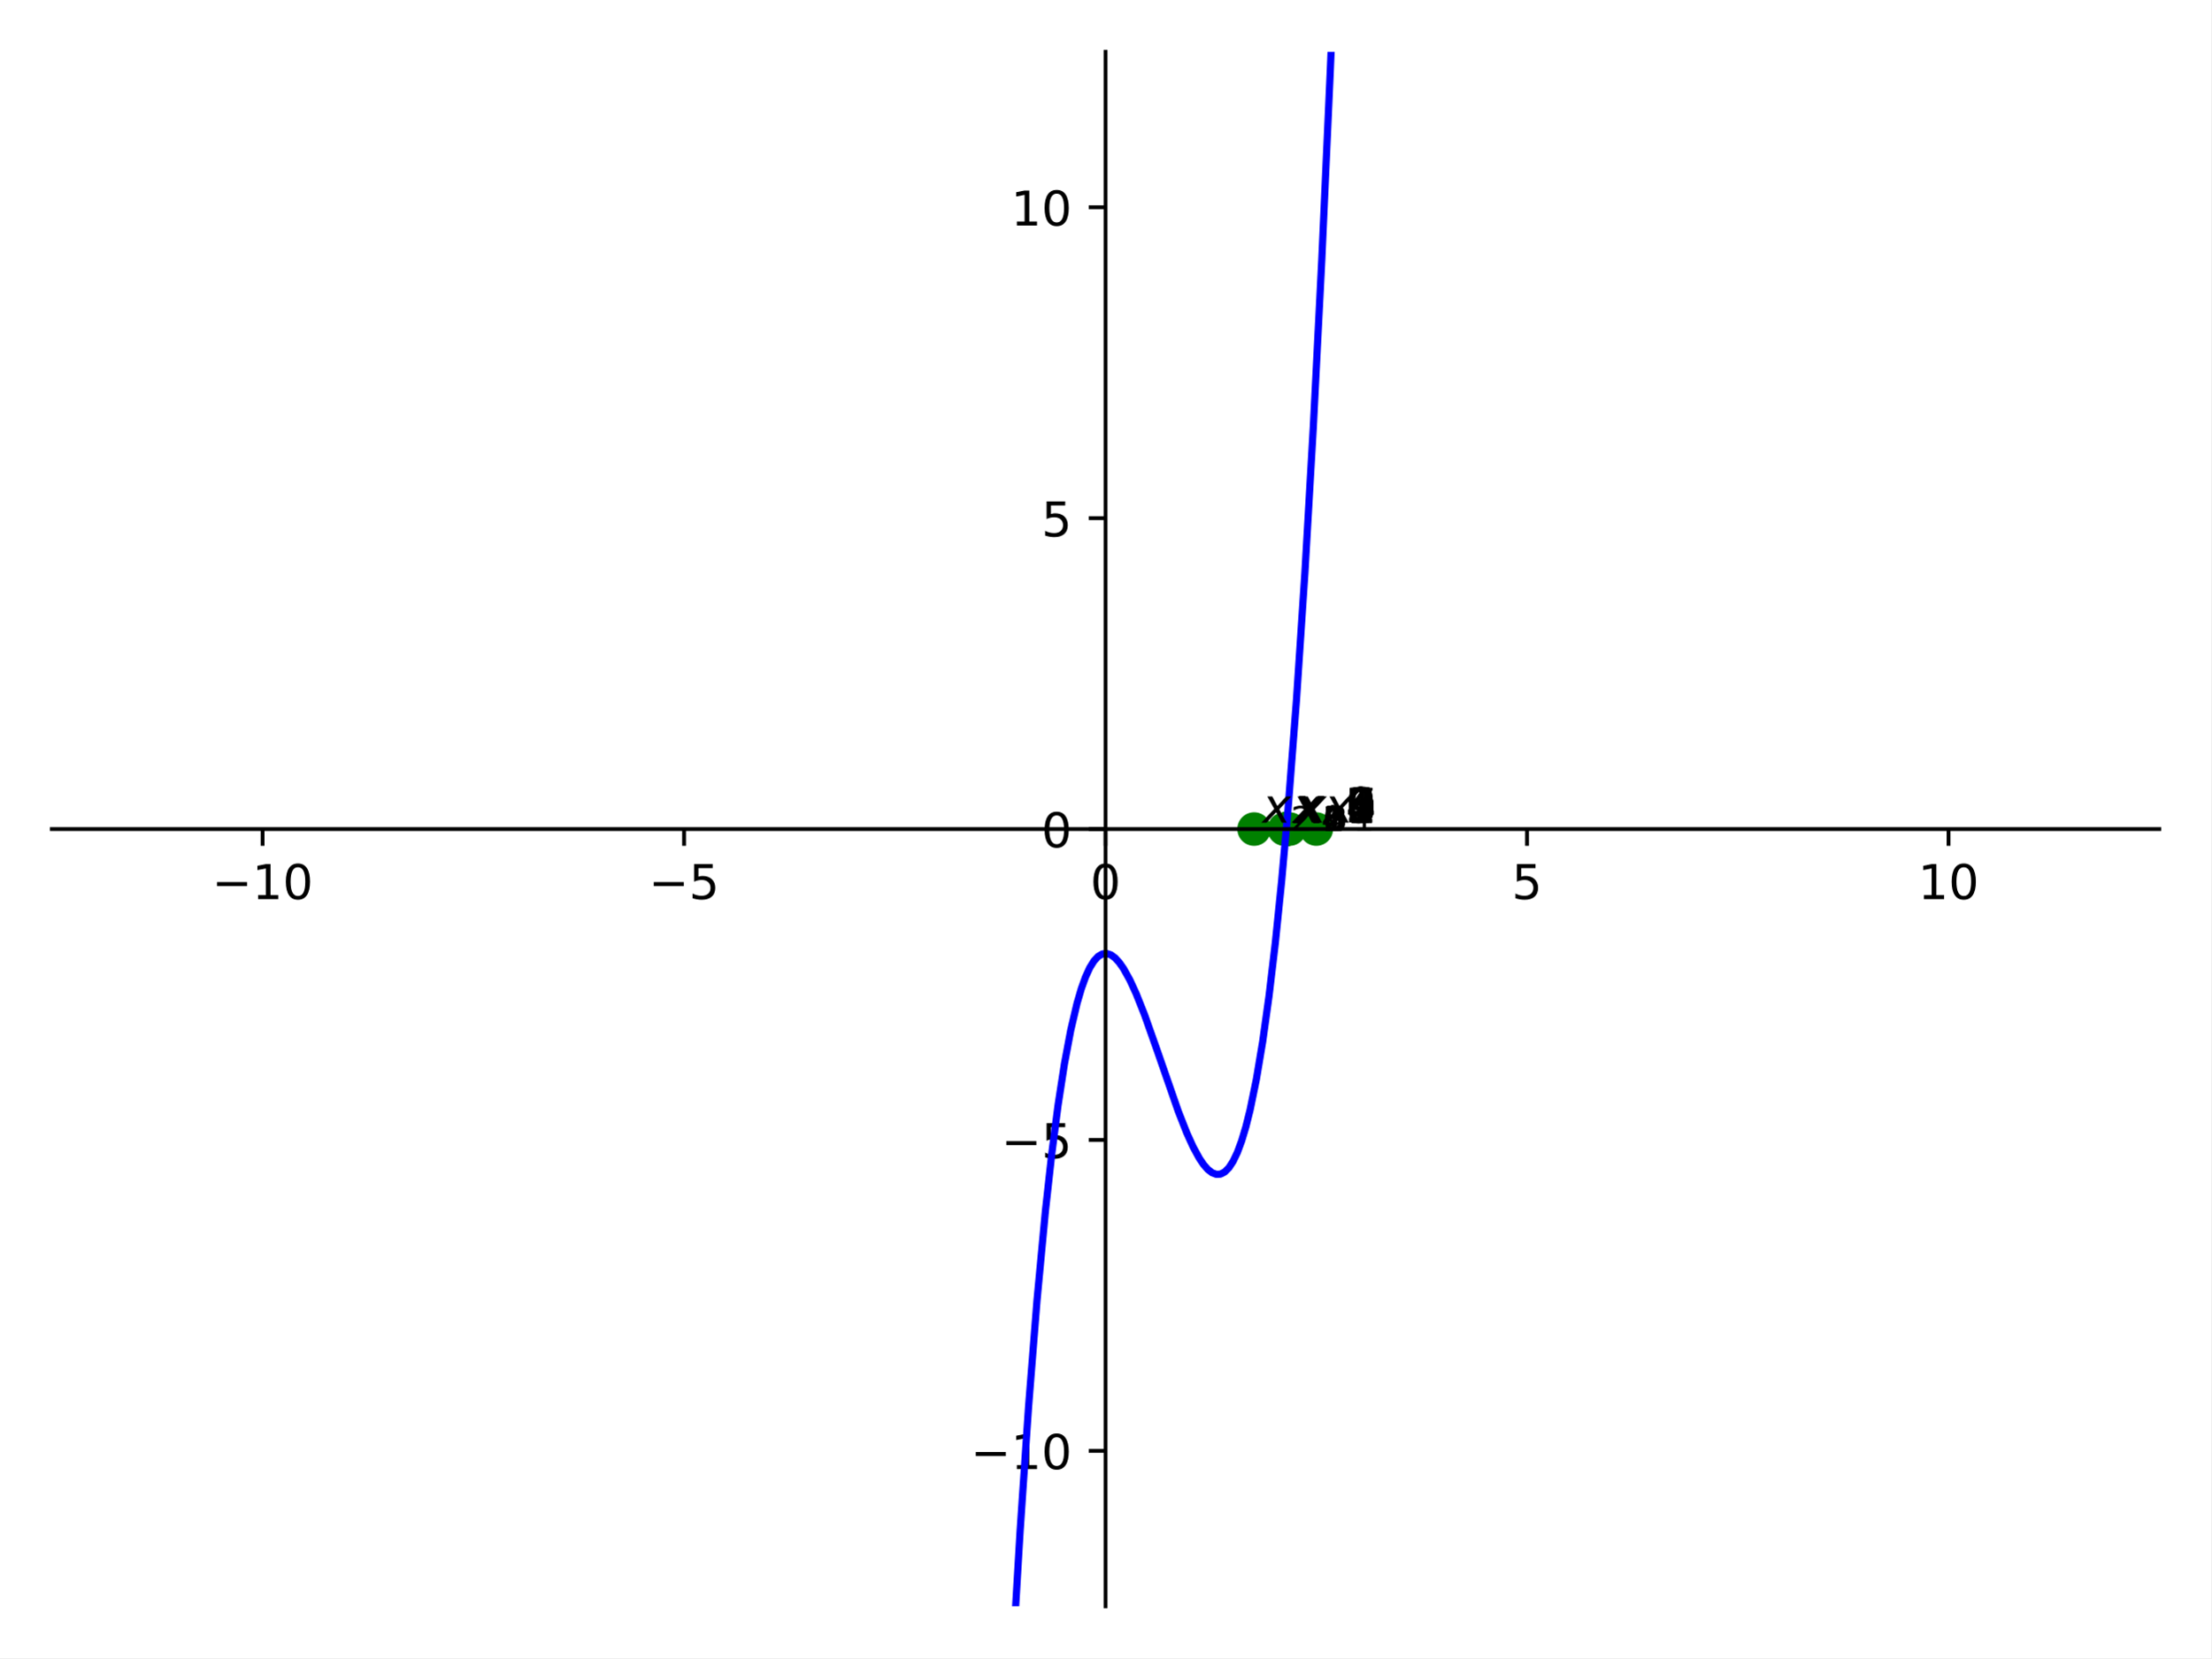
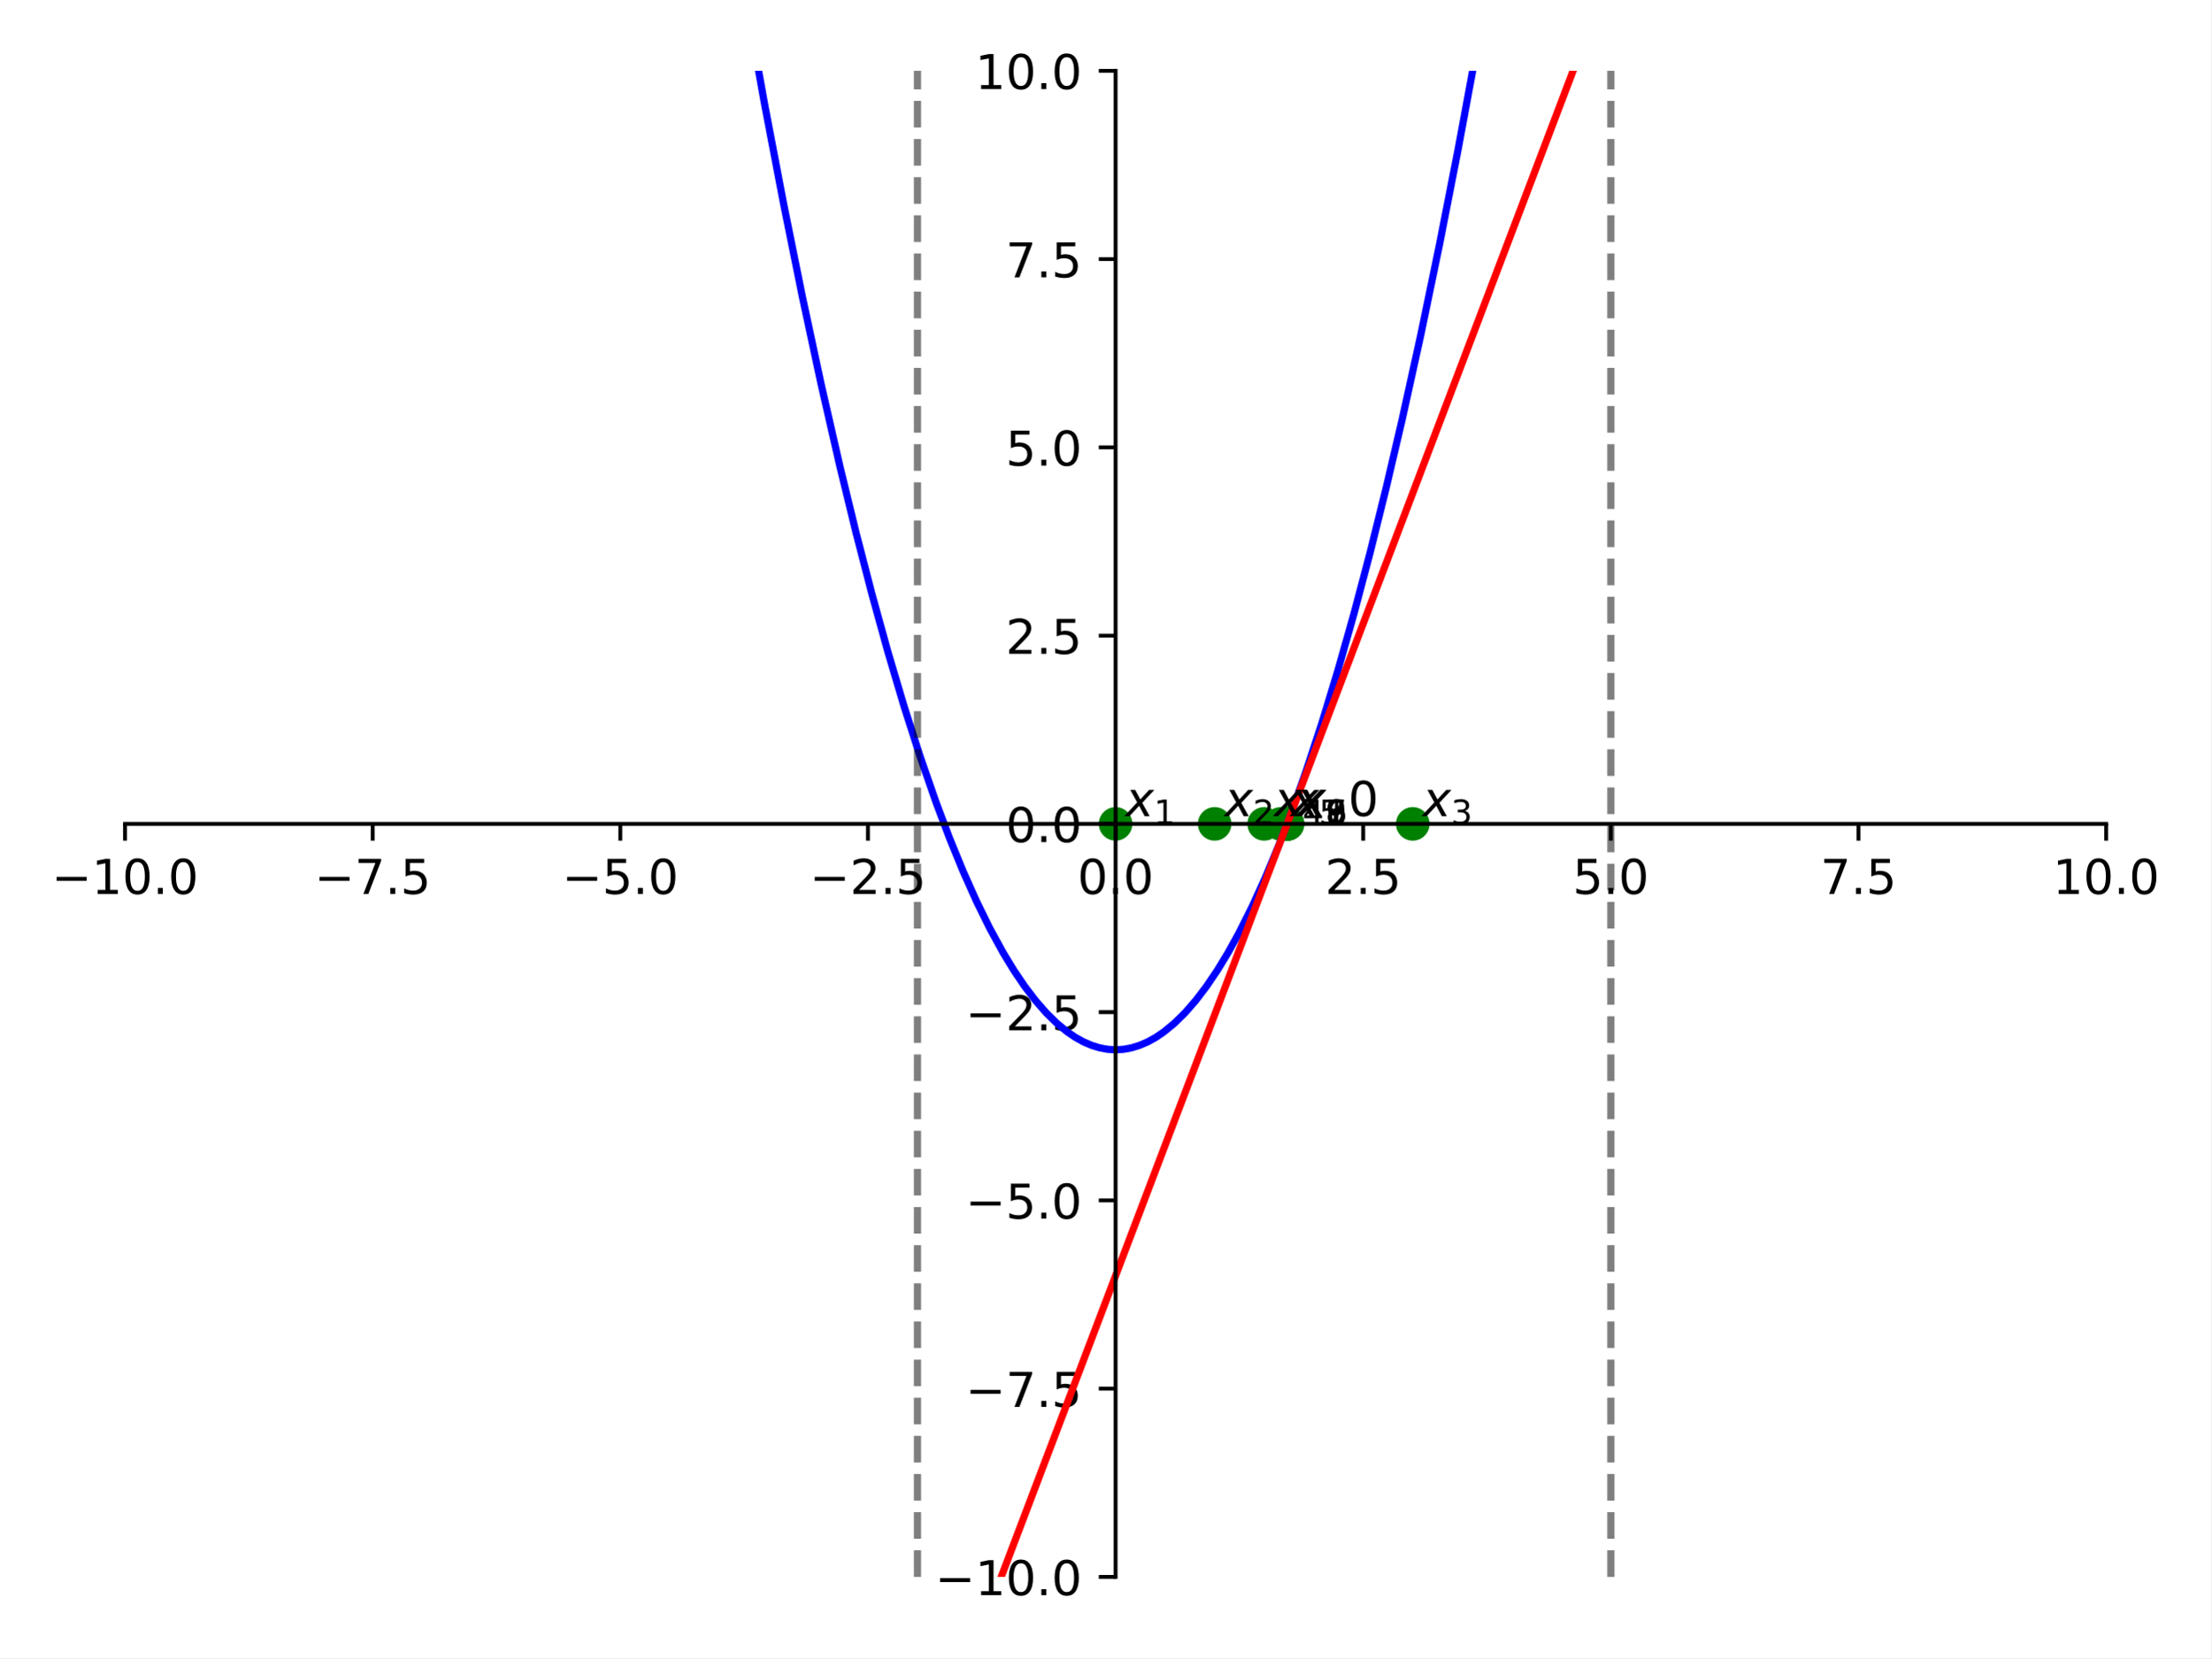
<svg xmlns="http://www.w3.org/2000/svg" xmlns:xlink="http://www.w3.org/1999/xlink" width="460.8pt" height="345.6pt" viewBox="0 0 460.8 345.6" version="1.1">
  <defs>
    <style type="text/css">*{stroke-linejoin: round; stroke-linecap: butt}</style>
  </defs>
  <g id="figure_1">
    <g id="patch_1">
      <path d="M 0 345.6  L 460.8 345.6  L 460.8 0  L 0 0  z " style="fill: #ffffff" />
    </g>
    <g id="axes_1">
      <g id="patch_2">
-         <path d="M 10.8 334.8  L 450 334.8  L 450 10.8  L 10.8 10.8  z " style="fill: #ffffff" />
+         <path d="M 26.055 328.68  L 438.93 328.68  L 438.93 14.76  L 26.055 14.76  z " style="fill: #ffffff" />
      </g>
      <g id="PathCollection_1">
        <defs>
-           <path id="mcf31805143" d="M 0 3  C 0.796 3 1.559 2.684 2.121 2.121  C 2.684 1.559 3 0.796 3 0  C 3 -0.796 2.684 -1.559 2.121 -2.121  C 1.559 -2.684 0.796 -3 0 -3  C -0.796 -3 -1.559 -2.684 -2.121 -2.121  C -2.684 -1.559 -3 -0.796 -3 0  C -3 0.796 -2.684 1.559 -2.121 2.121  C -1.559 2.684 -0.796 3 0 3  z " style="stroke: #008000" />
+           <path id="m80abec6e45" d="M 0 3  C 0.796 3 1.559 2.684 2.121 2.121  C 2.684 1.559 3 0.796 3 0  C 3 -0.796 2.684 -1.559 2.121 -2.121  C 1.559 -2.684 0.796 -3 0 -3  C -0.796 -3 -1.559 -2.684 -2.121 -2.121  C -2.684 -1.559 -3 -0.796 -3 0  C -3 0.796 -2.684 1.559 -2.121 2.121  C -1.559 2.684 -0.796 3 0 3  z " style="stroke: #ff0000" />
        </defs>
-         <g clip-path="url(#p4a7c214a30)">
-           <use xlink:href="#mcf31805143" x="274.32" y="172.8" style="fill: #008000; stroke: #008000" />
-           <use xlink:href="#mcf31805143" x="261.364" y="172.8" style="fill: #008000; stroke: #008000" />
-           <use xlink:href="#mcf31805143" x="268.766" y="172.8" style="fill: #008000; stroke: #008000" />
-           <use xlink:href="#mcf31805143" x="267.659" y="172.8" style="fill: #008000; stroke: #008000" />
-           <use xlink:href="#mcf31805143" x="268.308" y="172.8" style="fill: #008000; stroke: #008000" />
-           <use xlink:href="#mcf31805143" x="267.95" y="172.8" style="fill: #008000; stroke: #008000" />
-           <use xlink:href="#mcf31805143" x="268.155" y="172.8" style="fill: #008000; stroke: #008000" />
-           <use xlink:href="#mcf31805143" x="268.04" y="172.8" style="fill: #008000; stroke: #008000" />
-           <use xlink:href="#mcf31805143" x="268.105" y="172.8" style="fill: #008000; stroke: #008000" />
-           <use xlink:href="#mcf31805143" x="268.068" y="172.8" style="fill: #008000; stroke: #008000" />
-           <use xlink:href="#mcf31805143" x="268.089" y="172.8" style="fill: #008000; stroke: #008000" />
-           <use xlink:href="#mcf31805143" x="268.077" y="172.8" style="fill: #008000; stroke: #008000" />
-           <use xlink:href="#mcf31805143" x="268.084" y="172.8" style="fill: #008000; stroke: #008000" />
-           <use xlink:href="#mcf31805143" x="268.08" y="172.8" style="fill: #008000; stroke: #008000" />
-           <use xlink:href="#mcf31805143" x="268.083" y="172.8" style="fill: #008000; stroke: #008000" />
-           <use xlink:href="#mcf31805143" x="268.081" y="172.8" style="fill: #008000; stroke: #008000" />
-           <use xlink:href="#mcf31805143" x="268.082" y="172.8" style="fill: #008000; stroke: #008000" />
-           <use xlink:href="#mcf31805143" x="268.082" y="172.8" style="fill: #008000; stroke: #008000" />
-           <use xlink:href="#mcf31805143" x="268.082" y="172.8" style="fill: #008000; stroke: #008000" />
-           <use xlink:href="#mcf31805143" x="268.082" y="172.8" style="fill: #008000; stroke: #008000" />
-           <use xlink:href="#mcf31805143" x="268.082" y="172.8" style="fill: #008000; stroke: #008000" />
-           <use xlink:href="#mcf31805143" x="268.082" y="172.8" style="fill: #008000; stroke: #008000" />
-           <use xlink:href="#mcf31805143" x="268.082" y="172.8" style="fill: #008000; stroke: #008000" />
-           <use xlink:href="#mcf31805143" x="268.082" y="172.8" style="fill: #008000; stroke: #008000" />
-           <use xlink:href="#mcf31805143" x="268.082" y="172.8" style="fill: #008000; stroke: #008000" />
-           <use xlink:href="#mcf31805143" x="268.082" y="172.8" style="fill: #008000; stroke: #008000" />
-           <use xlink:href="#mcf31805143" x="268.082" y="172.8" style="fill: #008000; stroke: #008000" />
-           <use xlink:href="#mcf31805143" x="268.082" y="172.8" style="fill: #008000; stroke: #008000" />
-           <use xlink:href="#mcf31805143" x="268.082" y="172.8" style="fill: #008000; stroke: #008000" />
-           <use xlink:href="#mcf31805143" x="268.082" y="172.8" style="fill: #008000; stroke: #008000" />
-           <use xlink:href="#mcf31805143" x="268.082" y="172.8" style="fill: #008000; stroke: #008000" />
+         <g clip-path="url(#p878ab0cb9c)">
+           <use xlink:href="#m80abec6e45" x="268.249" y="171.72" style="fill: #ff0000; stroke: #ff0000" />
+           <use xlink:href="#m80abec6e45" x="268.249" y="171.72" style="fill: #ff0000; stroke: #ff0000" />
+         </g>
+       </g>
+       <g id="PathCollection_2">
+         <defs>
+           <path id="m7162c93e93" d="M 0 3  C 0.796 3 1.559 2.684 2.121 2.121  C 2.684 1.559 3 0.796 3 0  C 3 -0.796 2.684 -1.559 2.121 -2.121  C 1.559 -2.684 0.796 -3 0 -3  C -0.796 -3 -1.559 -2.684 -2.121 -2.121  C -2.684 -1.559 -3 -0.796 -3 0  C -3 0.796 -2.684 1.559 -2.121 2.121  C -1.559 2.684 -0.796 3 0 3  z " style="stroke: #008000" />
+         </defs>
+         <g clip-path="url(#p878ab0cb9c)">
+           <use xlink:href="#m7162c93e93" x="232.493" y="171.72" style="fill: #008000; stroke: #008000" />
+           <use xlink:href="#m7162c93e93" x="253.136" y="171.72" style="fill: #008000; stroke: #008000" />
+           <use xlink:href="#m7162c93e93" x="294.424" y="171.72" style="fill: #008000; stroke: #008000" />
+           <use xlink:href="#m7162c93e93" x="263.458" y="171.72" style="fill: #008000; stroke: #008000" />
+           <use xlink:href="#m7162c93e93" x="266.899" y="171.72" style="fill: #008000; stroke: #008000" />
+           <use xlink:href="#m7162c93e93" x="268.347" y="171.72" style="fill: #008000; stroke: #008000" />
+           <use xlink:href="#m7162c93e93" x="268.247" y="171.72" style="fill: #008000; stroke: #008000" />
+           <use xlink:href="#m7162c93e93" x="268.249" y="171.72" style="fill: #008000; stroke: #008000" />
+           <use xlink:href="#m7162c93e93" x="268.249" y="171.72" style="fill: #008000; stroke: #008000" />
+           <use xlink:href="#m7162c93e93" x="268.249" y="171.72" style="fill: #008000; stroke: #008000" />
        </g>
      </g>
      <g id="matplotlib.axis_1">
        <g id="xtick_1">
          <g id="line2d_1">
            <defs>
-               <path id="m34702ac48c" d="M 0 0  L 0 3.5  " style="stroke: #000000; stroke-width: 0.8" />
+               <path id="mf313a3101a" d="M 0 0  L 0 3.5  " style="stroke: #000000; stroke-width: 0.8" />
            </defs>
            <g>
-               <use xlink:href="#m34702ac48c" x="54.72" y="172.8" style="stroke: #000000; stroke-width: 0.8" />
+               <use xlink:href="#mf313a3101a" x="26.055" y="171.72" style="stroke: #000000; stroke-width: 0.8" />
            </g>
          </g>
          <g id="text_1">
-             <g transform="translate(44.16766 187.3984) scale(0.1 -0.1)">
+             <g transform="translate(10.73234 186.3184) scale(0.1 -0.1)">
              <defs>
                <path id="DejaVuSans-2212" d="M 678 2272  L 4684 2272  L 4684 1741  L 678 1741  L 678 2272  z " transform="scale(0.015625)" />
                <path id="DejaVuSans-31" d="M 794 531  L 1825 531  L 1825 4091  L 703 3866  L 703 4441  L 1819 4666  L 2450 4666  L 2450 531  L 3481 531  L 3481 0  L 794 0  L 794 531  z " transform="scale(0.015625)" />
                <path id="DejaVuSans-30" d="M 2034 4250  Q 1547 4250 1301 3770  Q 1056 3291 1056 2328  Q 1056 1369 1301 889  Q 1547 409 2034 409  Q 2525 409 2770 889  Q 3016 1369 3016 2328  Q 3016 3291 2770 3770  Q 2525 4250 2034 4250  z M 2034 4750  Q 2819 4750 3233 4129  Q 3647 3509 3647 2328  Q 3647 1150 3233 529  Q 2819 -91 2034 -91  Q 1250 -91 836 529  Q 422 1150 422 2328  Q 422 3509 836 4129  Q 1250 4750 2034 4750  z " transform="scale(0.015625)" />
+                 <path id="DejaVuSans-2e" d="M 684 794  L 1344 794  L 1344 0  L 684 0  L 684 794  z " transform="scale(0.015625)" />
              </defs>
              <use xlink:href="#DejaVuSans-2212" />
              <use xlink:href="#DejaVuSans-31" x="83.789" />
              <use xlink:href="#DejaVuSans-30" x="147.412" />
+               <use xlink:href="#DejaVuSans-2e" x="211.035" />
+               <use xlink:href="#DejaVuSans-30" x="242.822" />
            </g>
          </g>
        </g>
        <g id="xtick_2">
          <g id="line2d_2">
            <g>
-               <use xlink:href="#m34702ac48c" x="142.56" y="172.8" style="stroke: #000000; stroke-width: 0.8" />
+               <use xlink:href="#mf313a3101a" x="77.664" y="171.72" style="stroke: #000000; stroke-width: 0.8" />
            </g>
          </g>
          <g id="text_2">
-             <g transform="translate(135.1889 187.3984) scale(0.1 -0.1)">
+             <g transform="translate(65.52297 186.3184) scale(0.1 -0.1)">
              <defs>
+                 <path id="DejaVuSans-37" d="M 525 4666  L 3525 4666  L 3525 4397  L 1831 0  L 1172 0  L 2766 4134  L 525 4134  L 525 4666  z " transform="scale(0.015625)" />
                <path id="DejaVuSans-35" d="M 691 4666  L 3169 4666  L 3169 4134  L 1269 4134  L 1269 2991  Q 1406 3038 1543 3061  Q 1681 3084 1819 3084  Q 2600 3084 3056 2656  Q 3513 2228 3513 1497  Q 3513 744 3044 326  Q 2575 -91 1722 -91  Q 1428 -91 1123 -41  Q 819 9 494 109  L 494 744  Q 775 591 1075 516  Q 1375 441 1709 441  Q 2250 441 2565 725  Q 2881 1009 2881 1497  Q 2881 1984 2565 2268  Q 2250 2553 1709 2553  Q 1456 2553 1204 2497  Q 953 2441 691 2322  L 691 4666  z " transform="scale(0.015625)" />
              </defs>
              <use xlink:href="#DejaVuSans-2212" />
-               <use xlink:href="#DejaVuSans-35" x="83.789" />
+               <use xlink:href="#DejaVuSans-37" x="83.789" />
+               <use xlink:href="#DejaVuSans-2e" x="147.412" />
+               <use xlink:href="#DejaVuSans-35" x="179.199" />
            </g>
          </g>
        </g>
        <g id="xtick_3">
          <g id="line2d_3">
            <g>
-               <use xlink:href="#m34702ac48c" x="230.4" y="172.8" style="stroke: #000000; stroke-width: 0.8" />
+               <use xlink:href="#mf313a3101a" x="129.274" y="171.72" style="stroke: #000000; stroke-width: 0.8" />
            </g>
          </g>
          <g id="text_3">
-             <g transform="translate(227.2188 187.3984) scale(0.1 -0.1)">
-               <use xlink:href="#DejaVuSans-30" />
+             <g transform="translate(117.1323 186.3184) scale(0.1 -0.1)">
+               <use xlink:href="#DejaVuSans-2212" />
+               <use xlink:href="#DejaVuSans-35" x="83.789" />
+               <use xlink:href="#DejaVuSans-2e" x="147.412" />
+               <use xlink:href="#DejaVuSans-30" x="179.199" />
            </g>
          </g>
        </g>
        <g id="xtick_4">
          <g id="line2d_4">
            <g>
-               <use xlink:href="#m34702ac48c" x="318.24" y="172.8" style="stroke: #000000; stroke-width: 0.8" />
+               <use xlink:href="#mf313a3101a" x="180.883" y="171.72" style="stroke: #000000; stroke-width: 0.8" />
            </g>
          </g>
          <g id="text_4">
-             <g transform="translate(315.0587 187.3984) scale(0.1 -0.1)">
-               <use xlink:href="#DejaVuSans-35" />
+             <g transform="translate(168.7417 186.3184) scale(0.1 -0.1)">
+               <defs>
+                 <path id="DejaVuSans-32" d="M 1228 531  L 3431 531  L 3431 0  L 469 0  L 469 531  Q 828 903 1448 1529  Q 2069 2156 2228 2338  Q 2531 2678 2651 2914  Q 2772 3150 2772 3378  Q 2772 3750 2511 3984  Q 2250 4219 1831 4219  Q 1534 4219 1204 4116  Q 875 4013 500 3803  L 500 4441  Q 881 4594 1212 4672  Q 1544 4750 1819 4750  Q 2544 4750 2975 4387  Q 3406 4025 3406 3419  Q 3406 3131 3298 2873  Q 3191 2616 2906 2266  Q 2828 2175 2409 1742  Q 1991 1309 1228 531  z " transform="scale(0.015625)" />
+               </defs>
+               <use xlink:href="#DejaVuSans-2212" />
+               <use xlink:href="#DejaVuSans-32" x="83.789" />
+               <use xlink:href="#DejaVuSans-2e" x="147.412" />
+               <use xlink:href="#DejaVuSans-35" x="179.199" />
            </g>
          </g>
        </g>
        <g id="xtick_5">
          <g id="line2d_5">
            <g>
-               <use xlink:href="#m34702ac48c" x="406.08" y="172.8" style="stroke: #000000; stroke-width: 0.8" />
+               <use xlink:href="#mf313a3101a" x="232.493" y="171.72" style="stroke: #000000; stroke-width: 0.8" />
            </g>
          </g>
          <g id="text_5">
-             <g transform="translate(399.7175 187.3984) scale(0.1 -0.1)">
+             <g transform="translate(224.5409 186.3184) scale(0.1 -0.1)">
+               <use xlink:href="#DejaVuSans-30" />
+               <use xlink:href="#DejaVuSans-2e" x="63.623" />
+               <use xlink:href="#DejaVuSans-30" x="95.41" />
+             </g>
+           </g>
+         </g>
+         <g id="xtick_6">
+           <g id="line2d_6">
+             <g>
+               <use xlink:href="#mf313a3101a" x="284.102" y="171.72" style="stroke: #000000; stroke-width: 0.8" />
+             </g>
+           </g>
+           <g id="text_6">
+             <g transform="translate(276.1503 186.3184) scale(0.1 -0.1)">
+               <use xlink:href="#DejaVuSans-32" />
+               <use xlink:href="#DejaVuSans-2e" x="63.623" />
+               <use xlink:href="#DejaVuSans-35" x="95.41" />
+             </g>
+           </g>
+         </g>
+         <g id="xtick_7">
+           <g id="line2d_7">
+             <g>
+               <use xlink:href="#mf313a3101a" x="335.711" y="171.72" style="stroke: #000000; stroke-width: 0.8" />
+             </g>
+           </g>
+           <g id="text_7">
+             <g transform="translate(327.7597 186.3184) scale(0.1 -0.1)">
+               <use xlink:href="#DejaVuSans-35" />
+               <use xlink:href="#DejaVuSans-2e" x="63.623" />
+               <use xlink:href="#DejaVuSans-30" x="95.41" />
+             </g>
+           </g>
+         </g>
+         <g id="xtick_8">
+           <g id="line2d_8">
+             <g>
+               <use xlink:href="#mf313a3101a" x="387.321" y="171.72" style="stroke: #000000; stroke-width: 0.8" />
+             </g>
+           </g>
+           <g id="text_8">
+             <g transform="translate(379.3691 186.3184) scale(0.1 -0.1)">
+               <use xlink:href="#DejaVuSans-37" />
+               <use xlink:href="#DejaVuSans-2e" x="63.623" />
+               <use xlink:href="#DejaVuSans-35" x="95.41" />
+             </g>
+           </g>
+         </g>
+         <g id="xtick_9">
+           <g id="line2d_9">
+             <g>
+               <use xlink:href="#mf313a3101a" x="438.93" y="171.72" style="stroke: #000000; stroke-width: 0.8" />
+             </g>
+           </g>
+           <g id="text_9">
+             <g transform="translate(427.7972 186.3184) scale(0.1 -0.1)">
              <use xlink:href="#DejaVuSans-31" />
              <use xlink:href="#DejaVuSans-30" x="63.623" />
+               <use xlink:href="#DejaVuSans-2e" x="127.246" />
+               <use xlink:href="#DejaVuSans-30" x="159.033" />
            </g>
          </g>
        </g>
      </g>
      <g id="matplotlib.axis_2">
        <g id="ytick_1">
-           <g id="line2d_6">
+           <g id="line2d_10">
            <defs>
-               <path id="m1a85b1c1dd" d="M 0 0  L -3.5 0  " style="stroke: #000000; stroke-width: 0.8" />
+               <path id="md0e17ee38c" d="M 0 0  L -3.5 0  " style="stroke: #000000; stroke-width: 0.8" />
            </defs>
            <g>
-               <use xlink:href="#m1a85b1c1dd" x="230.4" y="302.4" style="stroke: #000000; stroke-width: 0.8" />
-             </g>
-           </g>
-           <g id="text_6">
-             <g transform="translate(202.2953 306.1992) scale(0.1 -0.1)">
+               <use xlink:href="#md0e17ee38c" x="232.493" y="328.68" style="stroke: #000000; stroke-width: 0.8" />
+             </g>
+           </g>
+           <g id="text_10">
+             <g transform="translate(194.8472 332.4792) scale(0.1 -0.1)">
              <use xlink:href="#DejaVuSans-2212" />
              <use xlink:href="#DejaVuSans-31" x="83.789" />
              <use xlink:href="#DejaVuSans-30" x="147.412" />
+               <use xlink:href="#DejaVuSans-2e" x="211.035" />
+               <use xlink:href="#DejaVuSans-30" x="242.822" />
            </g>
          </g>
        </g>
        <g id="ytick_2">
-           <g id="line2d_7">
-             <g>
-               <use xlink:href="#m1a85b1c1dd" x="230.4" y="237.6" style="stroke: #000000; stroke-width: 0.8" />
-             </g>
-           </g>
-           <g id="text_7">
-             <g transform="translate(208.6578 241.3992) scale(0.1 -0.1)">
+           <g id="line2d_11">
+             <g>
+               <use xlink:href="#md0e17ee38c" x="232.493" y="289.44" style="stroke: #000000; stroke-width: 0.8" />
+             </g>
+           </g>
+           <g id="text_11">
+             <g transform="translate(201.2097 293.2392) scale(0.1 -0.1)">
+               <use xlink:href="#DejaVuSans-2212" />
+               <use xlink:href="#DejaVuSans-37" x="83.789" />
+               <use xlink:href="#DejaVuSans-2e" x="147.412" />
+               <use xlink:href="#DejaVuSans-35" x="179.199" />
+             </g>
+           </g>
+         </g>
+         <g id="ytick_3">
+           <g id="line2d_12">
+             <g>
+               <use xlink:href="#md0e17ee38c" x="232.493" y="250.2" style="stroke: #000000; stroke-width: 0.8" />
+             </g>
+           </g>
+           <g id="text_12">
+             <g transform="translate(201.2097 253.9992) scale(0.1 -0.1)">
              <use xlink:href="#DejaVuSans-2212" />
              <use xlink:href="#DejaVuSans-35" x="83.789" />
-             </g>
-           </g>
-         </g>
-         <g id="ytick_3">
-           <g id="line2d_8">
-             <g>
-               <use xlink:href="#m1a85b1c1dd" x="230.4" y="172.8" style="stroke: #000000; stroke-width: 0.8" />
-             </g>
-           </g>
-           <g id="text_8">
-             <g transform="translate(217.0375 176.5992) scale(0.1 -0.1)">
+               <use xlink:href="#DejaVuSans-2e" x="147.412" />
+               <use xlink:href="#DejaVuSans-30" x="179.199" />
+             </g>
+           </g>
+         </g>
+         <g id="ytick_4">
+           <g id="line2d_13">
+             <g>
+               <use xlink:href="#md0e17ee38c" x="232.493" y="210.96" style="stroke: #000000; stroke-width: 0.8" />
+             </g>
+           </g>
+           <g id="text_13">
+             <g transform="translate(201.2097 214.7592) scale(0.1 -0.1)">
+               <use xlink:href="#DejaVuSans-2212" />
+               <use xlink:href="#DejaVuSans-32" x="83.789" />
+               <use xlink:href="#DejaVuSans-2e" x="147.412" />
+               <use xlink:href="#DejaVuSans-35" x="179.199" />
+             </g>
+           </g>
+         </g>
+         <g id="ytick_5">
+           <g id="line2d_14">
+             <g>
+               <use xlink:href="#md0e17ee38c" x="232.493" y="171.72" style="stroke: #000000; stroke-width: 0.8" />
+             </g>
+           </g>
+           <g id="text_14">
+             <g transform="translate(209.5894 175.5192) scale(0.1 -0.1)">
              <use xlink:href="#DejaVuSans-30" />
-             </g>
-           </g>
-         </g>
-         <g id="ytick_4">
-           <g id="line2d_9">
-             <g>
-               <use xlink:href="#m1a85b1c1dd" x="230.4" y="108" style="stroke: #000000; stroke-width: 0.8" />
-             </g>
-           </g>
-           <g id="text_9">
-             <g transform="translate(217.0375 111.7992) scale(0.1 -0.1)">
+               <use xlink:href="#DejaVuSans-2e" x="63.623" />
+               <use xlink:href="#DejaVuSans-30" x="95.41" />
+             </g>
+           </g>
+         </g>
+         <g id="ytick_6">
+           <g id="line2d_15">
+             <g>
+               <use xlink:href="#md0e17ee38c" x="232.493" y="132.48" style="stroke: #000000; stroke-width: 0.8" />
+             </g>
+           </g>
+           <g id="text_15">
+             <g transform="translate(209.5894 136.2792) scale(0.1 -0.1)">
+               <use xlink:href="#DejaVuSans-32" />
+               <use xlink:href="#DejaVuSans-2e" x="63.623" />
+               <use xlink:href="#DejaVuSans-35" x="95.41" />
+             </g>
+           </g>
+         </g>
+         <g id="ytick_7">
+           <g id="line2d_16">
+             <g>
+               <use xlink:href="#md0e17ee38c" x="232.493" y="93.24" style="stroke: #000000; stroke-width: 0.8" />
+             </g>
+           </g>
+           <g id="text_16">
+             <g transform="translate(209.5894 97.03922) scale(0.1 -0.1)">
              <use xlink:href="#DejaVuSans-35" />
-             </g>
-           </g>
-         </g>
-         <g id="ytick_5">
-           <g id="line2d_10">
-             <g>
-               <use xlink:href="#m1a85b1c1dd" x="230.4" y="43.2" style="stroke: #000000; stroke-width: 0.8" />
-             </g>
-           </g>
-           <g id="text_10">
-             <g transform="translate(210.675 46.99922) scale(0.1 -0.1)">
+               <use xlink:href="#DejaVuSans-2e" x="63.623" />
+               <use xlink:href="#DejaVuSans-30" x="95.41" />
+             </g>
+           </g>
+         </g>
+         <g id="ytick_8">
+           <g id="line2d_17">
+             <g>
+               <use xlink:href="#md0e17ee38c" x="232.493" y="54" style="stroke: #000000; stroke-width: 0.8" />
+             </g>
+           </g>
+           <g id="text_17">
+             <g transform="translate(209.5894 57.79922) scale(0.1 -0.1)">
+               <use xlink:href="#DejaVuSans-37" />
+               <use xlink:href="#DejaVuSans-2e" x="63.623" />
+               <use xlink:href="#DejaVuSans-35" x="95.41" />
+             </g>
+           </g>
+         </g>
+         <g id="ytick_9">
+           <g id="line2d_18">
+             <g>
+               <use xlink:href="#md0e17ee38c" x="232.493" y="14.76" style="stroke: #000000; stroke-width: 0.8" />
+             </g>
+           </g>
+           <g id="text_18">
+             <g transform="translate(203.2269 18.55922) scale(0.1 -0.1)">
              <use xlink:href="#DejaVuSans-31" />
              <use xlink:href="#DejaVuSans-30" x="63.623" />
-             </g>
-           </g>
-         </g>
-       </g>
-       <g id="line2d_11">
-         <path d="M 210.962 346.6  L 212.595 319.073  L 214.353 293.227  L 216.112 271.074  L 217.87 252.38  L 219.189 240.489  L 220.508 230.314  L 221.827 221.755  L 223.146 214.715  L 224.465 209.094  L 225.344 206.087  L 226.223 203.637  L 227.103 201.716  L 227.982 200.294  L 228.861 199.343  L 229.741 198.832  L 230.62 198.732  L 231.499 199.015  L 232.378 199.651  L 233.258 200.61  L 234.137 201.864  L 235.456 204.234  L 236.775 207.101  L 238.533 211.529  L 241.171 218.99  L 245.568 231.661  L 247.326 236.129  L 248.645 239.038  L 249.964 241.458  L 250.843 242.751  L 251.723 243.754  L 252.602 244.437  L 253.481 244.771  L 254.36 244.726  L 255.24 244.275  L 256.119 243.386  L 256.998 242.032  L 257.877 240.183  L 258.757 237.809  L 259.636 234.881  L 260.515 231.371  L 261.834 224.949  L 263.153 217.05  L 264.472 207.577  L 265.791 196.43  L 267.11 183.511  L 268.429 168.721  L 270.187 145.92  L 271.946 119.384  L 273.705 88.878  L 275.463 54.169  L 277.222 15.022  L 277.886 -1  L 277.886 -1  " clip-path="url(#p4a7c214a30)" style="fill: none; stroke: #0000ff; stroke-width: 1.5; stroke-linecap: square" />
+               <use xlink:href="#DejaVuSans-2e" x="127.246" />
+               <use xlink:href="#DejaVuSans-30" x="159.033" />
+             </g>
+           </g>
+         </g>
+       </g>
+       <g id="line2d_19">
+         <path d="M 155.24 -1  L 159.402 22.052  L 163.308 42.517  L 167.214 61.859  L 171.119 80.078  L 175.025 97.173  L 178.372 110.931  L 181.72 123.864  L 185.068 135.971  L 188.415 147.253  L 191.763 157.709  L 195.111 167.34  L 197.9 174.735  L 200.69 181.557  L 203.48 187.806  L 206.269 193.481  L 209.059 198.583  L 211.291 202.252  L 213.523 205.554  L 215.754 208.489  L 217.986 211.057  L 220.218 213.259  L 222.45 215.093  L 224.123 216.228  L 225.797 217.157  L 227.471 217.879  L 229.145 218.395  L 230.819 218.705  L 232.493 218.808  L 234.166 218.705  L 235.84 218.395  L 237.514 217.879  L 239.188 217.157  L 240.862 216.228  L 242.535 215.093  L 244.767 213.259  L 246.999 211.057  L 249.231 208.489  L 251.462 205.554  L 253.694 202.252  L 255.926 198.583  L 258.158 194.547  L 260.947 188.987  L 263.737 182.853  L 266.527 176.146  L 269.316 168.865  L 272.106 161.011  L 275.454 150.83  L 278.801 139.824  L 282.149 127.991  L 285.497 115.334  L 288.844 101.85  L 292.192 87.542  L 296.098 69.805  L 300.003 50.944  L 303.909 30.96  L 307.814 9.853  L 309.745 -1  L 309.745 -1  " clip-path="url(#p878ab0cb9c)" style="fill: none; stroke: #0000ff; stroke-width: 1.5; stroke-linecap: square" />
+       </g>
+       <g id="line2d_20">
+         <path d="M 201.851 346.6  L 333.826 -1  L 333.826 -1  " clip-path="url(#p878ab0cb9c)" style="fill: none; stroke: #ff0000; stroke-width: 1.5; stroke-linecap: square" />
+       </g>
+       <g id="line2d_21">
+         <path d="M 191.205 328.68  L 191.205 14.76  " clip-path="url(#p878ab0cb9c)" style="fill: none; stroke-dasharray: 5.55,2.4; stroke-dashoffset: 0; stroke: #000000; stroke-opacity: 0.5; stroke-width: 1.5" />
+       </g>
+       <g id="line2d_22">
+         <path d="M 335.711 328.68  L 335.711 14.76  " clip-path="url(#p878ab0cb9c)" style="fill: none; stroke-dasharray: 5.55,2.4; stroke-dashoffset: 0; stroke: #000000; stroke-opacity: 0.5; stroke-width: 1.5" />
      </g>
      <g id="patch_3">
-         <path d="M 230.4 334.8  L 230.4 10.8  " style="fill: none; stroke: #000000; stroke-width: 0.8; stroke-linejoin: miter; stroke-linecap: square" />
+         <path d="M 232.493 328.68  L 232.493 14.76  " style="fill: none; stroke: #000000; stroke-width: 0.8; stroke-linejoin: miter; stroke-linecap: square" />
      </g>
      <g id="patch_4">
-         <path d="M 450 334.8  L 450 10.8  " style="fill: none" />
+         <path d="M 438.93 328.68  L 438.93 14.76  " style="fill: none" />
      </g>
      <g id="patch_5">
-         <path d="M 10.8 172.8  L 450 172.8  " style="fill: none; stroke: #000000; stroke-width: 0.8; stroke-linejoin: miter; stroke-linecap: square" />
+         <path d="M 26.055 171.72  L 438.93 171.72  " style="fill: none; stroke: #000000; stroke-width: 0.8; stroke-linejoin: miter; stroke-linecap: square" />
      </g>
      <g id="patch_6">
-         <path d="M 10.8 10.8  L 450 10.8  " style="fill: none" />
-       </g>
-       <g id="text_11">
-         <g transform="translate(276.0768 171.504) scale(0.1 -0.1)">
+         <path d="M 26.055 14.76  L 438.93 14.76  " style="fill: none" />
+       </g>
+       <g id="text_19">
+         <g transform="translate(234.5569 170.1504) scale(0.1 -0.1)">
          <defs>
            <path id="DejaVuSans-Oblique-78" d="M 3841 3500  L 2234 1784  L 3219 0  L 2559 0  L 1819 1388  L 531 0  L -166 0  L 1556 1844  L 641 3500  L 1300 3500  L 1972 2234  L 3144 3500  L 3841 3500  z " transform="scale(0.015625)" />
          </defs>
          <use xlink:href="#DejaVuSans-Oblique-78" transform="translate(0 0.3125)" />
          <use xlink:href="#DejaVuSans-31" transform="translate(59.17969 -16.09375) scale(0.7)" />
        </g>
      </g>
-       <g id="text_12">
-         <g transform="translate(263.1204 171.504) scale(0.1 -0.1)">
-           <defs>
-             <path id="DejaVuSans-32" d="M 1228 531  L 3431 531  L 3431 0  L 469 0  L 469 531  Q 828 903 1448 1529  Q 2069 2156 2228 2338  Q 2531 2678 2651 2914  Q 2772 3150 2772 3378  Q 2772 3750 2511 3984  Q 2250 4219 1831 4219  Q 1534 4219 1204 4116  Q 875 4013 500 3803  L 500 4441  Q 881 4594 1212 4672  Q 1544 4750 1819 4750  Q 2544 4750 2975 4387  Q 3406 4025 3406 3419  Q 3406 3131 3298 2873  Q 3191 2616 2906 2266  Q 2828 2175 2409 1742  Q 1991 1309 1228 531  z " transform="scale(0.015625)" />
-           </defs>
+       <g id="text_20">
+         <g transform="translate(255.2006 170.1504) scale(0.1 -0.1)">
          <use xlink:href="#DejaVuSans-Oblique-78" transform="translate(0 0.3125)" />
          <use xlink:href="#DejaVuSans-32" transform="translate(59.17969 -16.09375) scale(0.7)" />
        </g>
      </g>
-       <g id="text_13">
-         <g transform="translate(270.5224 171.504) scale(0.1 -0.1)">
+       <g id="text_21">
+         <g transform="translate(296.4881 170.1504) scale(0.1 -0.1)">
          <defs>
            <path id="DejaVuSans-33" d="M 2597 2516  Q 3050 2419 3304 2112  Q 3559 1806 3559 1356  Q 3559 666 3084 287  Q 2609 -91 1734 -91  Q 1441 -91 1130 -33  Q 819 25 488 141  L 488 750  Q 750 597 1062 519  Q 1375 441 1716 441  Q 2309 441 2620 675  Q 2931 909 2931 1356  Q 2931 1769 2642 2001  Q 2353 2234 1838 2234  L 1294 2234  L 1294 2753  L 1863 2753  Q 2328 2753 2575 2939  Q 2822 3125 2822 3475  Q 2822 3834 2567 4026  Q 2313 4219 1838 4219  Q 1578 4219 1281 4162  Q 984 4106 628 3988  L 628 4550  Q 988 4650 1302 4700  Q 1616 4750 1894 4750  Q 2613 4750 3031 4423  Q 3450 4097 3450 3541  Q 3450 3153 3228 2886  Q 3006 2619 2597 2516  z " transform="scale(0.015625)" />
          </defs>
          <use xlink:href="#DejaVuSans-Oblique-78" transform="translate(0 0.3125)" />
          <use xlink:href="#DejaVuSans-33" transform="translate(59.17969 -16.09375) scale(0.7)" />
        </g>
      </g>
-       <g id="text_14">
-         <g transform="translate(269.4153 171.504) scale(0.1 -0.1)">
+       <g id="text_22">
+         <g transform="translate(265.5225 170.1504) scale(0.1 -0.1)">
          <defs>
            <path id="DejaVuSans-34" d="M 2419 4116  L 825 1625  L 2419 1625  L 2419 4116  z M 2253 4666  L 3047 4666  L 3047 1625  L 3713 1625  L 3713 1100  L 3047 1100  L 3047 0  L 2419 0  L 2419 1100  L 313 1100  L 313 1709  L 2253 4666  z " transform="scale(0.015625)" />
          </defs>
          <use xlink:href="#DejaVuSans-Oblique-78" transform="translate(0 0.3125)" />
          <use xlink:href="#DejaVuSans-34" transform="translate(59.17969 -16.09375) scale(0.7)" />
        </g>
      </g>
-       <g id="text_15">
-         <g transform="translate(270.0649 171.504) scale(0.1 -0.1)">
+       <g id="text_23">
+         <g transform="translate(268.9631 170.1504) scale(0.1 -0.1)">
          <use xlink:href="#DejaVuSans-Oblique-78" transform="translate(0 0.3125)" />
          <use xlink:href="#DejaVuSans-35" transform="translate(59.17969 -16.09375) scale(0.7)" />
        </g>
      </g>
-       <g id="text_16">
-         <g transform="translate(269.7064 171.504) scale(0.1 -0.1)">
+       <g id="text_24">
+         <g transform="translate(270.4118 170.1504) scale(0.1 -0.1)">
          <defs>
            <path id="DejaVuSans-36" d="M 2113 2584  Q 1688 2584 1439 2293  Q 1191 2003 1191 1497  Q 1191 994 1439 701  Q 1688 409 2113 409  Q 2538 409 2786 701  Q 3034 994 3034 1497  Q 3034 2003 2786 2293  Q 2538 2584 2113 2584  z M 3366 4563  L 3366 3988  Q 3128 4100 2886 4159  Q 2644 4219 2406 4219  Q 1781 4219 1451 3797  Q 1122 3375 1075 2522  Q 1259 2794 1537 2939  Q 1816 3084 2150 3084  Q 2853 3084 3261 2657  Q 3669 2231 3669 1497  Q 3669 778 3244 343  Q 2819 -91 2113 -91  Q 1303 -91 875 529  Q 447 1150 447 2328  Q 447 3434 972 4092  Q 1497 4750 2381 4750  Q 2619 4750 2861 4703  Q 3103 4656 3366 4563  z " transform="scale(0.015625)" />
          </defs>
          <use xlink:href="#DejaVuSans-Oblique-78" transform="translate(0 0.3125)" />
          <use xlink:href="#DejaVuSans-36" transform="translate(59.17969 -16.09375) scale(0.7)" />
        </g>
      </g>
-       <g id="text_17">
-         <g transform="translate(269.9121 171.504) scale(0.1 -0.1)">
-           <defs>
-             <path id="DejaVuSans-37" d="M 525 4666  L 3525 4666  L 3525 4397  L 1831 0  L 1172 0  L 2766 4134  L 525 4134  L 525 4666  z " transform="scale(0.015625)" />
-           </defs>
+       <g id="text_25">
+         <g transform="translate(270.311 170.1504) scale(0.1 -0.1)">
          <use xlink:href="#DejaVuSans-Oblique-78" transform="translate(0 0.3125)" />
          <use xlink:href="#DejaVuSans-37" transform="translate(59.17969 -16.09375) scale(0.7)" />
        </g>
      </g>
-       <g id="text_18">
-         <g transform="translate(269.7964 171.504) scale(0.1 -0.1)">
+       <g id="text_26">
+         <g transform="translate(270.3129 170.1504) scale(0.1 -0.1)">
          <defs>
            <path id="DejaVuSans-38" d="M 2034 2216  Q 1584 2216 1326 1975  Q 1069 1734 1069 1313  Q 1069 891 1326 650  Q 1584 409 2034 409  Q 2484 409 2743 651  Q 3003 894 3003 1313  Q 3003 1734 2745 1975  Q 2488 2216 2034 2216  z M 1403 2484  Q 997 2584 770 2862  Q 544 3141 544 3541  Q 544 4100 942 4425  Q 1341 4750 2034 4750  Q 2731 4750 3128 4425  Q 3525 4100 3525 3541  Q 3525 3141 3298 2862  Q 3072 2584 2669 2484  Q 3125 2378 3379 2068  Q 3634 1759 3634 1313  Q 3634 634 3220 271  Q 2806 -91 2034 -91  Q 1263 -91 848 271  Q 434 634 434 1313  Q 434 1759 690 2068  Q 947 2378 1403 2484  z M 1172 3481  Q 1172 3119 1398 2916  Q 1625 2713 2034 2713  Q 2441 2713 2670 2916  Q 2900 3119 2900 3481  Q 2900 3844 2670 4047  Q 2441 4250 2034 4250  Q 1625 4250 1398 4047  Q 1172 3844 1172 3481  z " transform="scale(0.015625)" />
          </defs>
          <use xlink:href="#DejaVuSans-Oblique-78" transform="translate(0 0.3125)" />
          <use xlink:href="#DejaVuSans-38" transform="translate(59.17969 -16.09375) scale(0.7)" />
        </g>
      </g>
-       <g id="text_19">
-         <g transform="translate(269.8623 171.504) scale(0.1 -0.1)">
+       <g id="text_27">
+         <g transform="translate(270.3129 170.1504) scale(0.1 -0.1)">
          <defs>
            <path id="DejaVuSans-39" d="M 703 97  L 703 672  Q 941 559 1184 500  Q 1428 441 1663 441  Q 2288 441 2617 861  Q 2947 1281 2994 2138  Q 2813 1869 2534 1725  Q 2256 1581 1919 1581  Q 1219 1581 811 2004  Q 403 2428 403 3163  Q 403 3881 828 4315  Q 1253 4750 1959 4750  Q 2769 4750 3195 4129  Q 3622 3509 3622 2328  Q 3622 1225 3098 567  Q 2575 -91 1691 -91  Q 1453 -91 1209 -44  Q 966 3 703 97  z M 1959 2075  Q 2384 2075 2632 2365  Q 2881 2656 2881 3163  Q 2881 3666 2632 3958  Q 2384 4250 1959 4250  Q 1534 4250 1286 3958  Q 1038 3666 1038 3163  Q 1038 2656 1286 2365  Q 1534 2075 1959 2075  z " transform="scale(0.015625)" />
          </defs>
          <use xlink:href="#DejaVuSans-Oblique-78" transform="translate(0 0.3125)" />
          <use xlink:href="#DejaVuSans-39" transform="translate(59.17969 -16.09375) scale(0.7)" />
        </g>
      </g>
-       <g id="text_20">
-         <g transform="translate(269.8251 171.504) scale(0.1 -0.1)">
+       <g id="text_28">
+         <g transform="translate(270.3129 170.1504) scale(0.1 -0.1)">
          <use xlink:href="#DejaVuSans-Oblique-78" transform="translate(0 0.78125)" />
          <use xlink:href="#DejaVuSans-31" transform="translate(59.17969 -15.625) scale(0.7)" />
          <use xlink:href="#DejaVuSans-30" transform="translate(106.4502 0.78125)" />
        </g>
      </g>
-       <g id="text_21">
-         <g transform="translate(269.8462 171.504) scale(0.1 -0.1)">
-           <use xlink:href="#DejaVuSans-Oblique-78" transform="translate(0 0.09375)" />
-           <use xlink:href="#DejaVuSans-31" transform="translate(59.17969 -16.3125) scale(0.7)" />
-           <use xlink:href="#DejaVuSans-31" transform="translate(106.4502 0.09375)" />
-         </g>
-       </g>
-       <g id="text_22">
-         <g transform="translate(269.8342 171.504) scale(0.1 -0.1)">
-           <use xlink:href="#DejaVuSans-Oblique-78" transform="translate(0 0.78125)" />
-           <use xlink:href="#DejaVuSans-31" transform="translate(59.17969 -15.625) scale(0.7)" />
-           <use xlink:href="#DejaVuSans-32" transform="translate(106.4502 0.78125)" />
-         </g>
-       </g>
-       <g id="text_23">
-         <g transform="translate(269.841 171.504) scale(0.1 -0.1)">
-           <use xlink:href="#DejaVuSans-Oblique-78" transform="translate(0 0.78125)" />
-           <use xlink:href="#DejaVuSans-31" transform="translate(59.17969 -15.625) scale(0.7)" />
-           <use xlink:href="#DejaVuSans-33" transform="translate(106.4502 0.78125)" />
-         </g>
-       </g>
-       <g id="text_24">
-         <g transform="translate(269.8372 171.504) scale(0.1 -0.1)">
-           <use xlink:href="#DejaVuSans-Oblique-78" transform="translate(0 0.09375)" />
-           <use xlink:href="#DejaVuSans-31" transform="translate(59.17969 -16.3125) scale(0.7)" />
-           <use xlink:href="#DejaVuSans-34" transform="translate(106.4502 0.09375)" />
-         </g>
-       </g>
-       <g id="text_25">
-         <g transform="translate(269.8393 171.504) scale(0.1 -0.1)">
-           <use xlink:href="#DejaVuSans-Oblique-78" transform="translate(0 0.09375)" />
-           <use xlink:href="#DejaVuSans-31" transform="translate(59.17969 -16.3125) scale(0.7)" />
-           <use xlink:href="#DejaVuSans-35" transform="translate(106.4502 0.09375)" />
-         </g>
-       </g>
-       <g id="text_26">
-         <g transform="translate(269.8381 171.504) scale(0.1 -0.1)">
-           <use xlink:href="#DejaVuSans-Oblique-78" transform="translate(0 0.78125)" />
-           <use xlink:href="#DejaVuSans-31" transform="translate(59.17969 -15.625) scale(0.7)" />
-           <use xlink:href="#DejaVuSans-36" transform="translate(106.4502 0.78125)" />
-         </g>
-       </g>
-       <g id="text_27">
-         <g transform="translate(269.8388 171.504) scale(0.1 -0.1)">
-           <use xlink:href="#DejaVuSans-Oblique-78" transform="translate(0 0.09375)" />
-           <use xlink:href="#DejaVuSans-31" transform="translate(59.17969 -16.3125) scale(0.7)" />
-           <use xlink:href="#DejaVuSans-37" transform="translate(106.4502 0.09375)" />
-         </g>
-       </g>
-       <g id="text_28">
-         <g transform="translate(269.8384 171.504) scale(0.1 -0.1)">
-           <use xlink:href="#DejaVuSans-Oblique-78" transform="translate(0 0.78125)" />
-           <use xlink:href="#DejaVuSans-31" transform="translate(59.17969 -15.625) scale(0.7)" />
-           <use xlink:href="#DejaVuSans-38" transform="translate(106.4502 0.78125)" />
-         </g>
-       </g>
-       <g id="text_29">
-         <g transform="translate(269.8386 171.504) scale(0.1 -0.1)">
-           <use xlink:href="#DejaVuSans-Oblique-78" transform="translate(0 0.78125)" />
-           <use xlink:href="#DejaVuSans-31" transform="translate(59.17969 -15.625) scale(0.7)" />
-           <use xlink:href="#DejaVuSans-39" transform="translate(106.4502 0.78125)" />
-         </g>
-       </g>
-       <g id="text_30">
-         <g transform="translate(269.8385 171.504) scale(0.1 -0.1)">
-           <use xlink:href="#DejaVuSans-Oblique-78" transform="translate(0 0.78125)" />
-           <use xlink:href="#DejaVuSans-32" transform="translate(59.17969 -15.625) scale(0.7)" />
-           <use xlink:href="#DejaVuSans-30" transform="translate(106.4502 0.78125)" />
-         </g>
-       </g>
-       <g id="text_31">
-         <g transform="translate(269.8386 171.504) scale(0.1 -0.1)">
-           <use xlink:href="#DejaVuSans-Oblique-78" transform="translate(0 0.09375)" />
-           <use xlink:href="#DejaVuSans-32" transform="translate(59.17969 -16.3125) scale(0.7)" />
-           <use xlink:href="#DejaVuSans-31" transform="translate(106.4502 0.09375)" />
-         </g>
-       </g>
-       <g id="text_32">
-         <g transform="translate(269.8385 171.504) scale(0.1 -0.1)">
-           <use xlink:href="#DejaVuSans-Oblique-78" transform="translate(0 0.78125)" />
-           <use xlink:href="#DejaVuSans-32" transform="translate(59.17969 -15.625) scale(0.7)" />
-           <use xlink:href="#DejaVuSans-32" transform="translate(106.4502 0.78125)" />
-         </g>
-       </g>
-       <g id="text_33">
-         <g transform="translate(269.8385 171.504) scale(0.1 -0.1)">
-           <use xlink:href="#DejaVuSans-Oblique-78" transform="translate(0 0.78125)" />
-           <use xlink:href="#DejaVuSans-32" transform="translate(59.17969 -15.625) scale(0.7)" />
-           <use xlink:href="#DejaVuSans-33" transform="translate(106.4502 0.78125)" />
-         </g>
-       </g>
-       <g id="text_34">
-         <g transform="translate(269.8385 171.504) scale(0.1 -0.1)">
-           <use xlink:href="#DejaVuSans-Oblique-78" transform="translate(0 0.09375)" />
-           <use xlink:href="#DejaVuSans-32" transform="translate(59.17969 -16.3125) scale(0.7)" />
-           <use xlink:href="#DejaVuSans-34" transform="translate(106.4502 0.09375)" />
-         </g>
-       </g>
-       <g id="text_35">
-         <g transform="translate(269.8385 171.504) scale(0.1 -0.1)">
-           <use xlink:href="#DejaVuSans-Oblique-78" transform="translate(0 0.09375)" />
-           <use xlink:href="#DejaVuSans-32" transform="translate(59.17969 -16.3125) scale(0.7)" />
-           <use xlink:href="#DejaVuSans-35" transform="translate(106.4502 0.09375)" />
-         </g>
-       </g>
-       <g id="text_36">
-         <g transform="translate(269.8385 171.504) scale(0.1 -0.1)">
-           <use xlink:href="#DejaVuSans-Oblique-78" transform="translate(0 0.78125)" />
-           <use xlink:href="#DejaVuSans-32" transform="translate(59.17969 -15.625) scale(0.7)" />
-           <use xlink:href="#DejaVuSans-36" transform="translate(106.4502 0.78125)" />
-         </g>
-       </g>
-       <g id="text_37">
-         <g transform="translate(269.8385 171.504) scale(0.1 -0.1)">
-           <use xlink:href="#DejaVuSans-Oblique-78" transform="translate(0 0.09375)" />
-           <use xlink:href="#DejaVuSans-32" transform="translate(59.17969 -16.3125) scale(0.7)" />
-           <use xlink:href="#DejaVuSans-37" transform="translate(106.4502 0.09375)" />
-         </g>
-       </g>
-       <g id="text_38">
-         <g transform="translate(269.8385 171.504) scale(0.1 -0.1)">
-           <use xlink:href="#DejaVuSans-Oblique-78" transform="translate(0 0.78125)" />
-           <use xlink:href="#DejaVuSans-32" transform="translate(59.17969 -15.625) scale(0.7)" />
-           <use xlink:href="#DejaVuSans-38" transform="translate(106.4502 0.78125)" />
-         </g>
-       </g>
-       <g id="text_39">
-         <g transform="translate(269.8385 171.504) scale(0.1 -0.1)">
-           <use xlink:href="#DejaVuSans-Oblique-78" transform="translate(0 0.78125)" />
-           <use xlink:href="#DejaVuSans-32" transform="translate(59.17969 -15.625) scale(0.7)" />
-           <use xlink:href="#DejaVuSans-39" transform="translate(106.4502 0.78125)" />
-         </g>
-       </g>
-       <g id="text_40">
-         <g transform="translate(269.8385 171.504) scale(0.1 -0.1)">
-           <use xlink:href="#DejaVuSans-Oblique-78" transform="translate(0 0.78125)" />
-           <use xlink:href="#DejaVuSans-33" transform="translate(59.17969 -15.625) scale(0.7)" />
-           <use xlink:href="#DejaVuSans-30" transform="translate(106.4502 0.78125)" />
-         </g>
-       </g>
-       <g id="text_41">
-         <g transform="translate(269.8385 171.504) scale(0.1 -0.1)">
-           <use xlink:href="#DejaVuSans-Oblique-78" transform="translate(0 0.09375)" />
-           <use xlink:href="#DejaVuSans-33" transform="translate(59.17969 -16.3125) scale(0.7)" />
-           <use xlink:href="#DejaVuSans-31" transform="translate(106.4502 0.09375)" />
-         </g>
-       </g>
    </g>
  </g>
  <defs>
-     <clipPath id="p4a7c214a30">
-       <rect x="10.8" y="10.8" width="439.2" height="324" />
+     <clipPath id="p878ab0cb9c">
+       <rect x="26.055" y="14.76" width="412.875" height="313.92" />
    </clipPath>
  </defs>
</svg>
